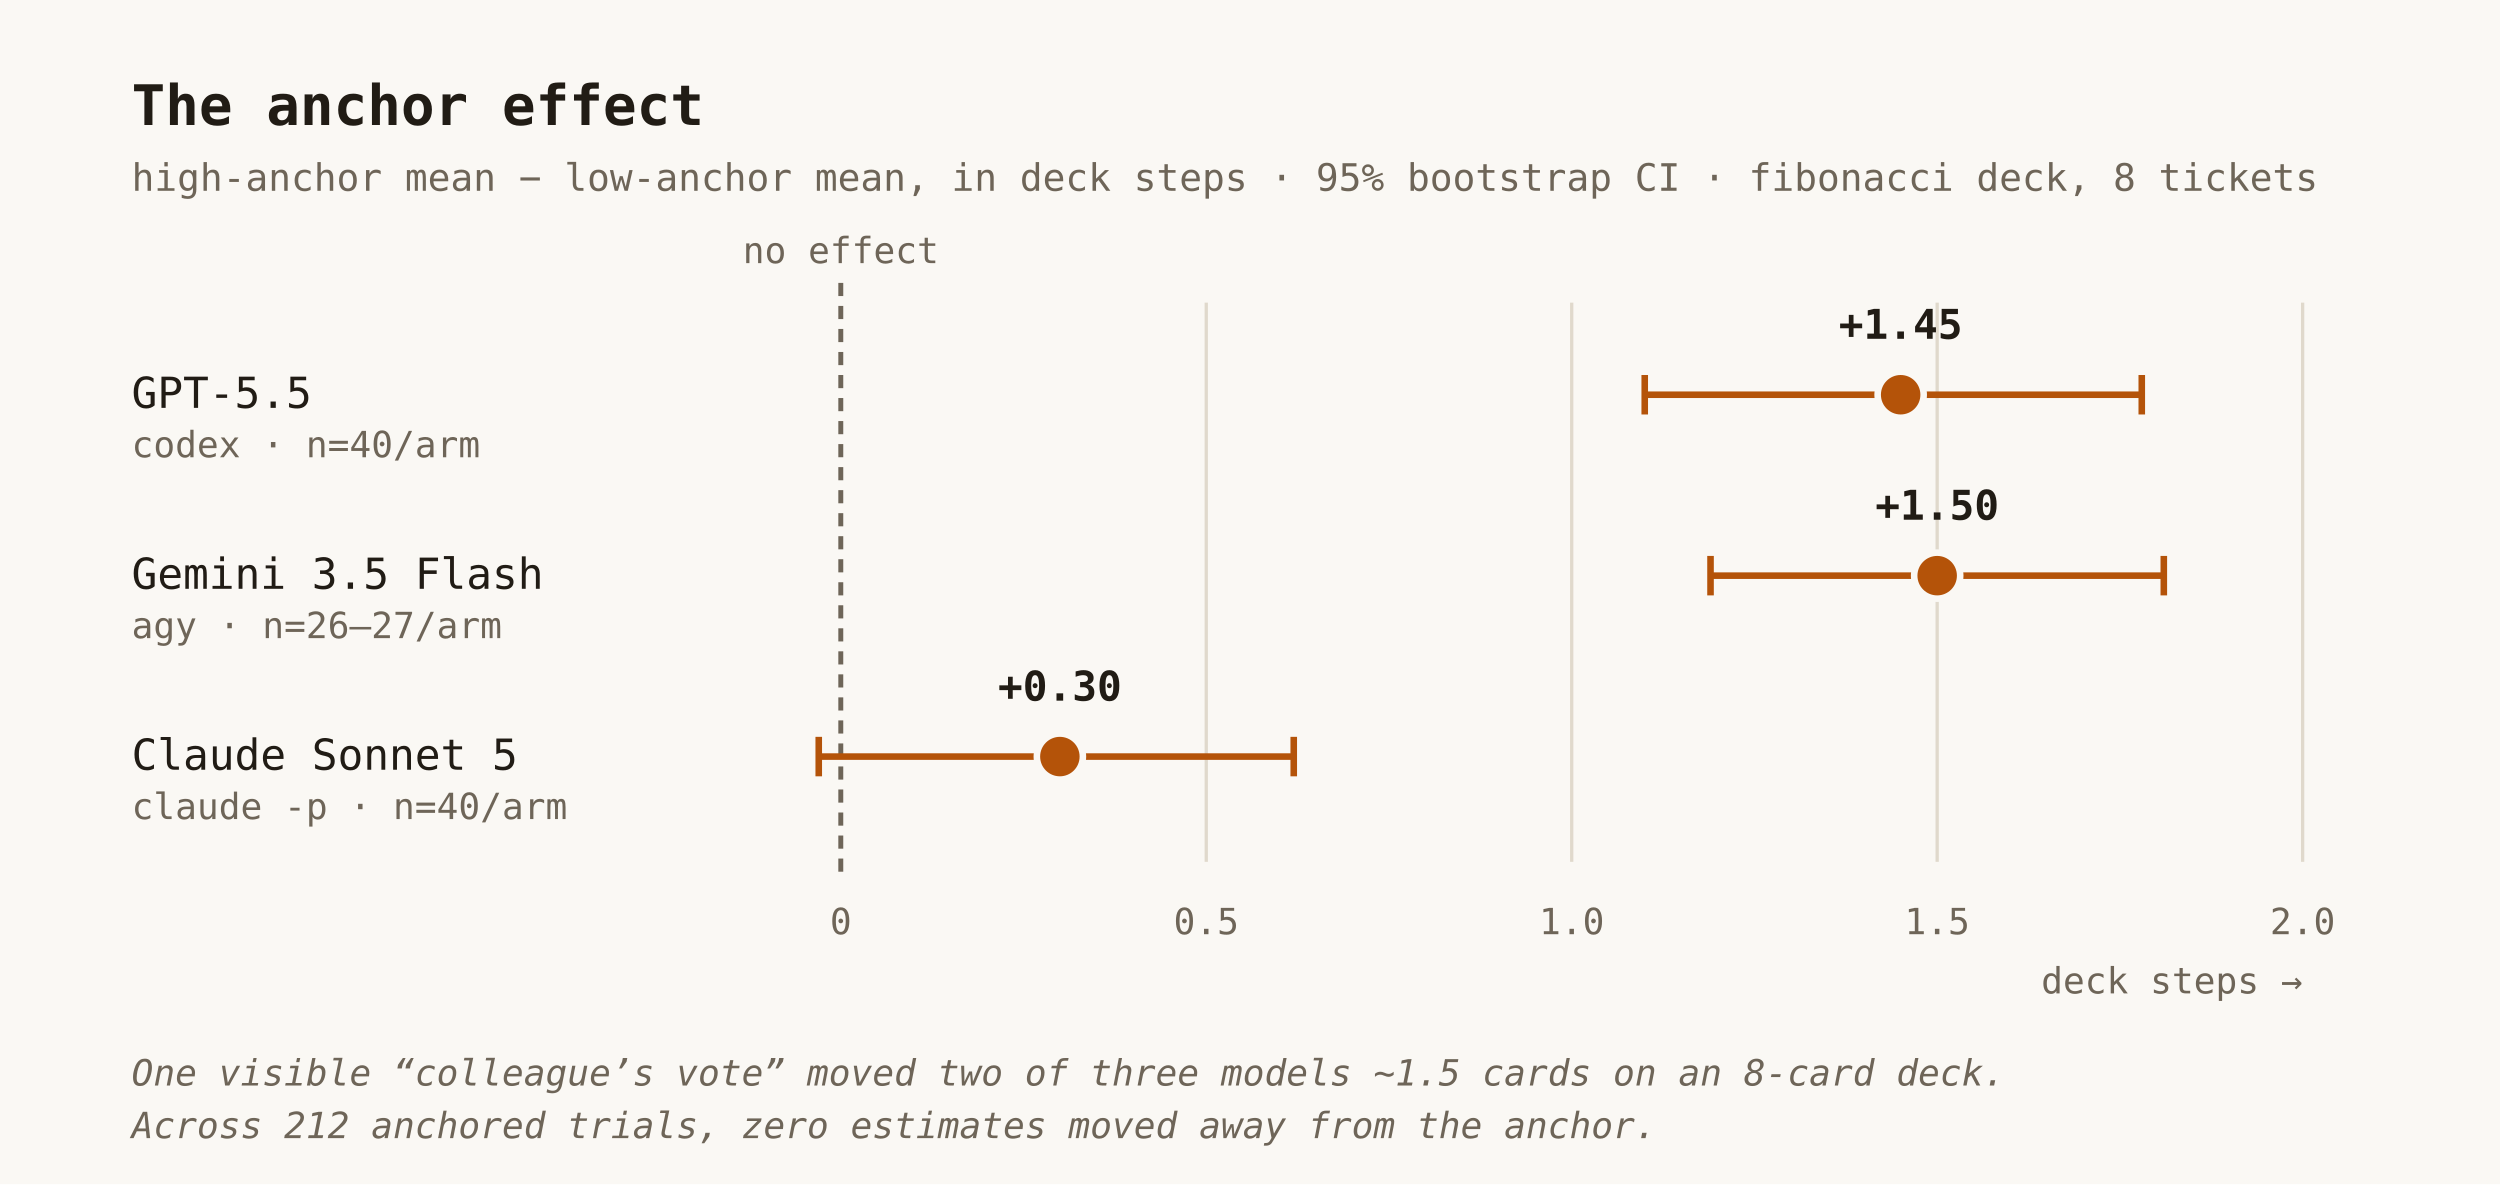
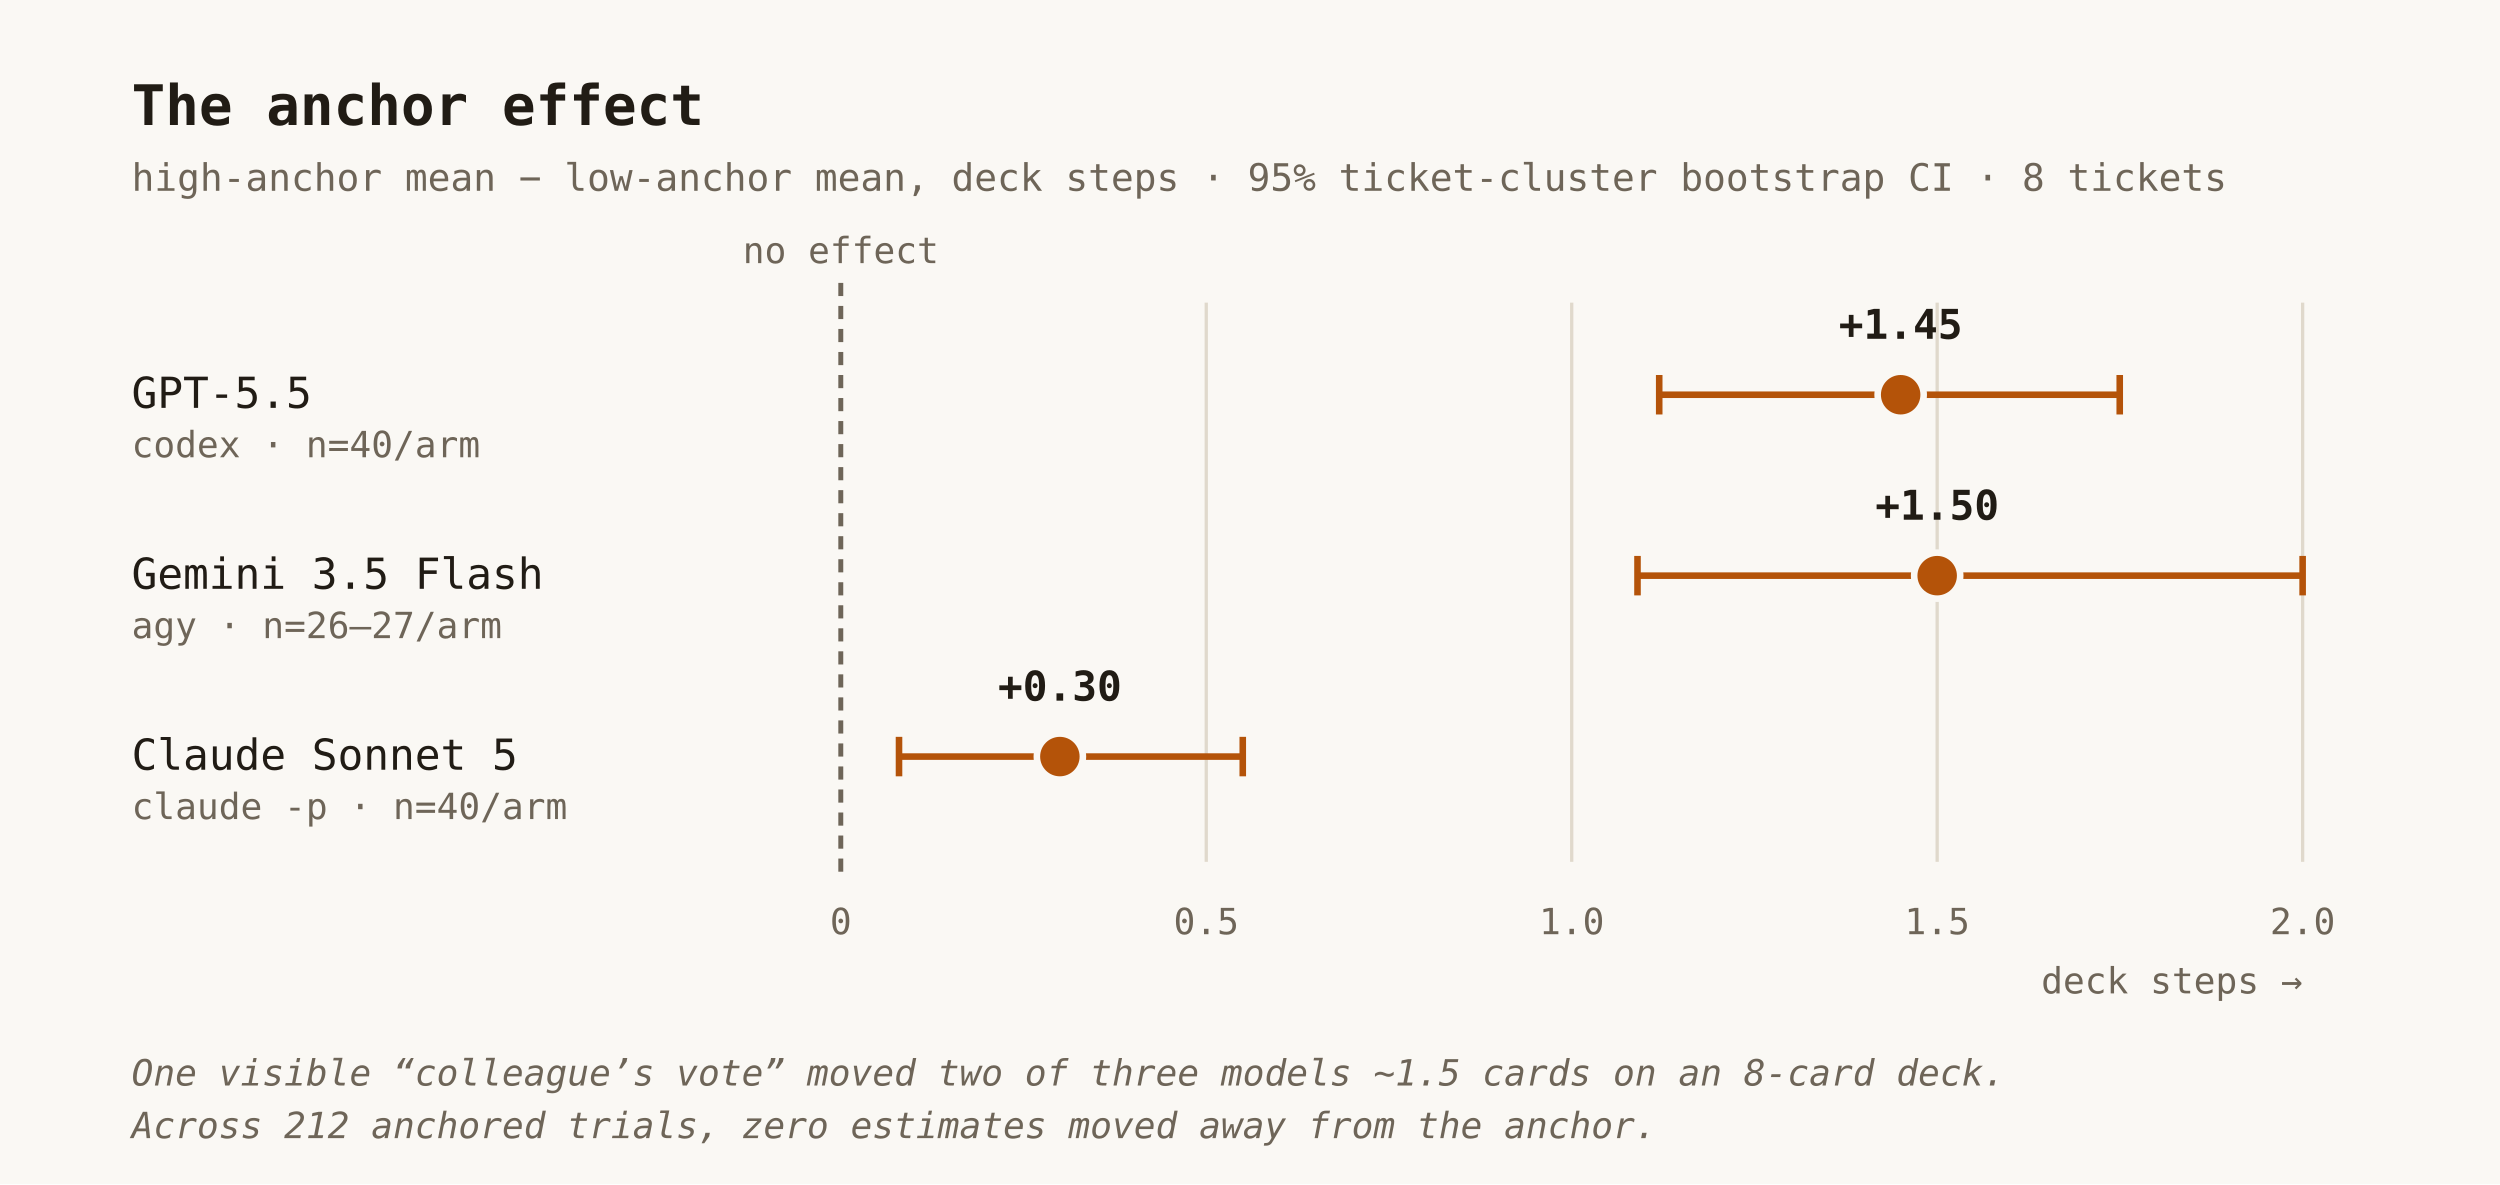
- <svg xmlns="http://www.w3.org/2000/svg" width="760" height="360" viewBox="0 0 760 360" role="img" aria-label="Anchoring effect per model: GPT-5.5 +1.45 deck steps (CI 1.10 to 1.78), Gemini 3.5 Flash +1.50 (CI 1.19 to 1.81), Claude Sonnet 5 +0.30 (CI -0.03 to 0.62). Zero means no effect.">
+ <svg xmlns="http://www.w3.org/2000/svg" width="760" height="360" viewBox="0 0 760 360" role="img" aria-label="Anchoring effect per model with 95% ticket-cluster bootstrap CIs: GPT-5.5 +1.45 deck steps (CI 1.12 to 1.75), Gemini 3.5 Flash +1.50 (CI 1.09 to 2.00), Claude Sonnet 5 +0.30 (CI 0.08 to 0.55). Zero means no effect.">
  <style>
    text { font-family: ui-monospace, "SF Mono", Menlo, Consolas, monospace; }
    .title { font-size: 17px; font-weight: 700; fill: #211c15; }
    .sub { font-size: 11.5px; fill: #6e6558; }
    .label { font-size: 13px; fill: #211c15; }
    .n { font-size: 11px; fill: #6e6558; }
    .val { font-size: 12.5px; font-weight: 700; fill: #211c15; }
    .tick { font-size: 11px; fill: #6e6558; }
    .note { font-size: 11px; fill: #6e6558; font-style: italic; }
  </style>
  <rect width="760" height="360" fill="#faf8f4" />
  <text x="40" y="38" class="title">The anchor effect</text>
-   <text x="40" y="58" class="sub">high-anchor mean − low-anchor mean, in deck steps · 95% bootstrap CI · fibonacci deck, 8 tickets</text>
+   <text x="40" y="58" class="sub">high-anchor mean − low-anchor mean, deck steps · 95% ticket-cluster bootstrap CI · 8 tickets</text>
  <g stroke="#e0d9cc" stroke-width="1">
    <line x1="366.7" y1="92" x2="366.7" y2="262" />
    <line x1="477.8" y1="92" x2="477.8" y2="262" />
    <line x1="588.9" y1="92" x2="588.9" y2="262" />
    <line x1="700" y1="92" x2="700" y2="262" />
  </g>
  <line x1="255.6" y1="86" x2="255.6" y2="268" stroke="#6e6558" stroke-width="1.5" stroke-dasharray="4 3" />
  <text x="255.6" y="80" class="tick" text-anchor="middle">no effect</text>
  <g class="tick" text-anchor="middle">
    <text x="255.6" y="284">0</text>
    <text x="366.7" y="284">0.5</text>
    <text x="477.8" y="284">1.0</text>
    <text x="588.9" y="284">1.5</text>
    <text x="700" y="284">2.0</text>
  </g>
  <text x="700" y="302" class="tick" text-anchor="end">deck steps →</text>
  <text x="40" y="124" class="label">GPT-5.5</text>
  <text x="40" y="139" class="n">codex · n=40/arm</text>
-   <line x1="500" y1="120" x2="651.1" y2="120" stroke="#b45309" stroke-width="2" />
-   <line x1="500" y1="114" x2="500" y2="126" stroke="#b45309" stroke-width="2" />
-   <line x1="651.1" y1="114" x2="651.1" y2="126" stroke="#b45309" stroke-width="2" />
+   <line x1="504.4" y1="120" x2="644.4" y2="120" stroke="#b45309" stroke-width="2" />
+   <line x1="504.4" y1="114" x2="504.4" y2="126" stroke="#b45309" stroke-width="2" />
+   <line x1="644.4" y1="114" x2="644.4" y2="126" stroke="#b45309" stroke-width="2" />
  <circle cx="577.8" cy="120" r="7" fill="#b45309" stroke="#faf8f4" stroke-width="2" />
  <text x="577.8" y="103" class="val" text-anchor="middle">+1.45</text>
  <text x="40" y="179" class="label">Gemini 3.5 Flash</text>
  <text x="40" y="194" class="n">agy · n=26–27/arm</text>
-   <line x1="520" y1="175" x2="657.8" y2="175" stroke="#b45309" stroke-width="2" />
-   <line x1="520" y1="169" x2="520" y2="181" stroke="#b45309" stroke-width="2" />
-   <line x1="657.8" y1="169" x2="657.8" y2="181" stroke="#b45309" stroke-width="2" />
+   <line x1="497.8" y1="175" x2="700" y2="175" stroke="#b45309" stroke-width="2" />
+   <line x1="497.8" y1="169" x2="497.8" y2="181" stroke="#b45309" stroke-width="2" />
+   <line x1="700" y1="169" x2="700" y2="181" stroke="#b45309" stroke-width="2" />
  <circle cx="588.9" cy="175" r="7" fill="#b45309" stroke="#faf8f4" stroke-width="2" />
  <text x="588.9" y="158" class="val" text-anchor="middle">+1.50</text>
  <text x="40" y="234" class="label">Claude Sonnet 5</text>
  <text x="40" y="249" class="n">claude -p · n=40/arm</text>
-   <line x1="248.9" y1="230" x2="393.3" y2="230" stroke="#b45309" stroke-width="2" />
-   <line x1="248.9" y1="224" x2="248.9" y2="236" stroke="#b45309" stroke-width="2" />
-   <line x1="393.3" y1="224" x2="393.3" y2="236" stroke="#b45309" stroke-width="2" />
+   <line x1="273.3" y1="230" x2="377.8" y2="230" stroke="#b45309" stroke-width="2" />
+   <line x1="273.3" y1="224" x2="273.3" y2="236" stroke="#b45309" stroke-width="2" />
+   <line x1="377.8" y1="224" x2="377.8" y2="236" stroke="#b45309" stroke-width="2" />
  <circle cx="322.2" cy="230" r="7" fill="#b45309" stroke="#faf8f4" stroke-width="2" />
  <text x="322.2" y="213" class="val" text-anchor="middle">+0.30</text>
  <text x="40" y="330" class="note">One visible “colleague’s vote” moved two of three models ~1.5 cards on an 8-card deck.</text>
  <text x="40" y="346" class="note">Across 212 anchored trials, zero estimates moved away from the anchor.</text>
</svg>
